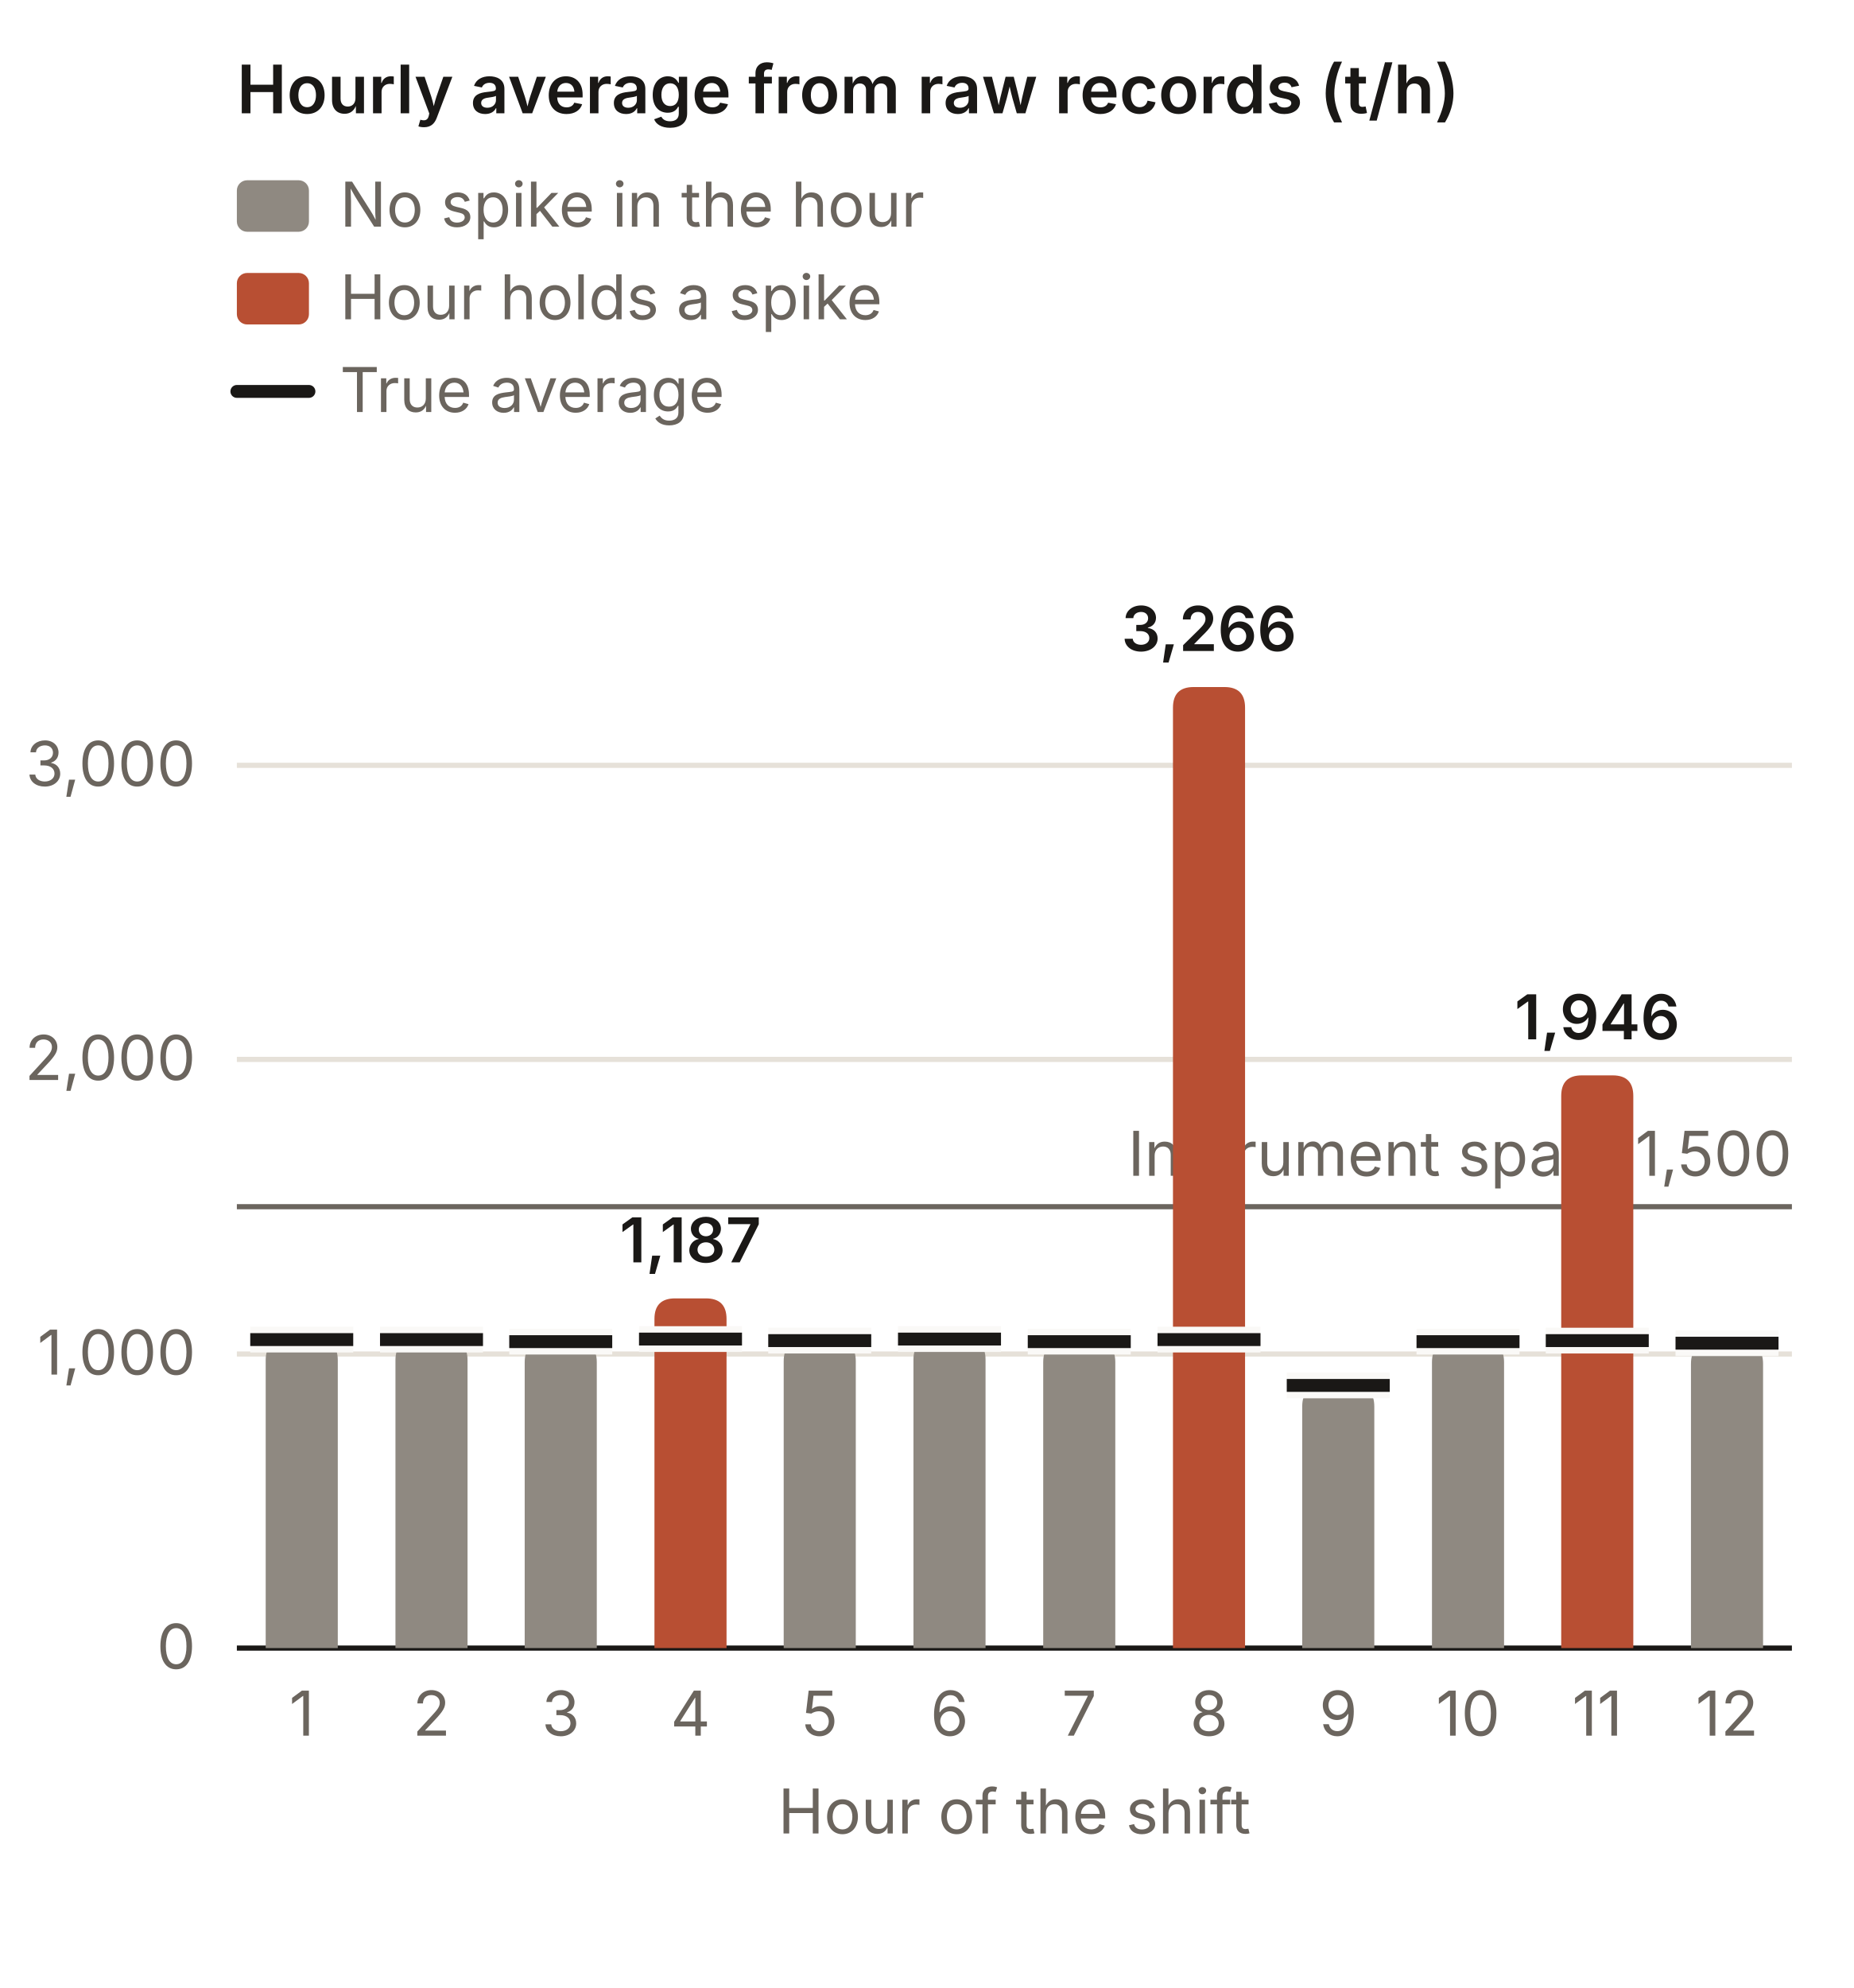
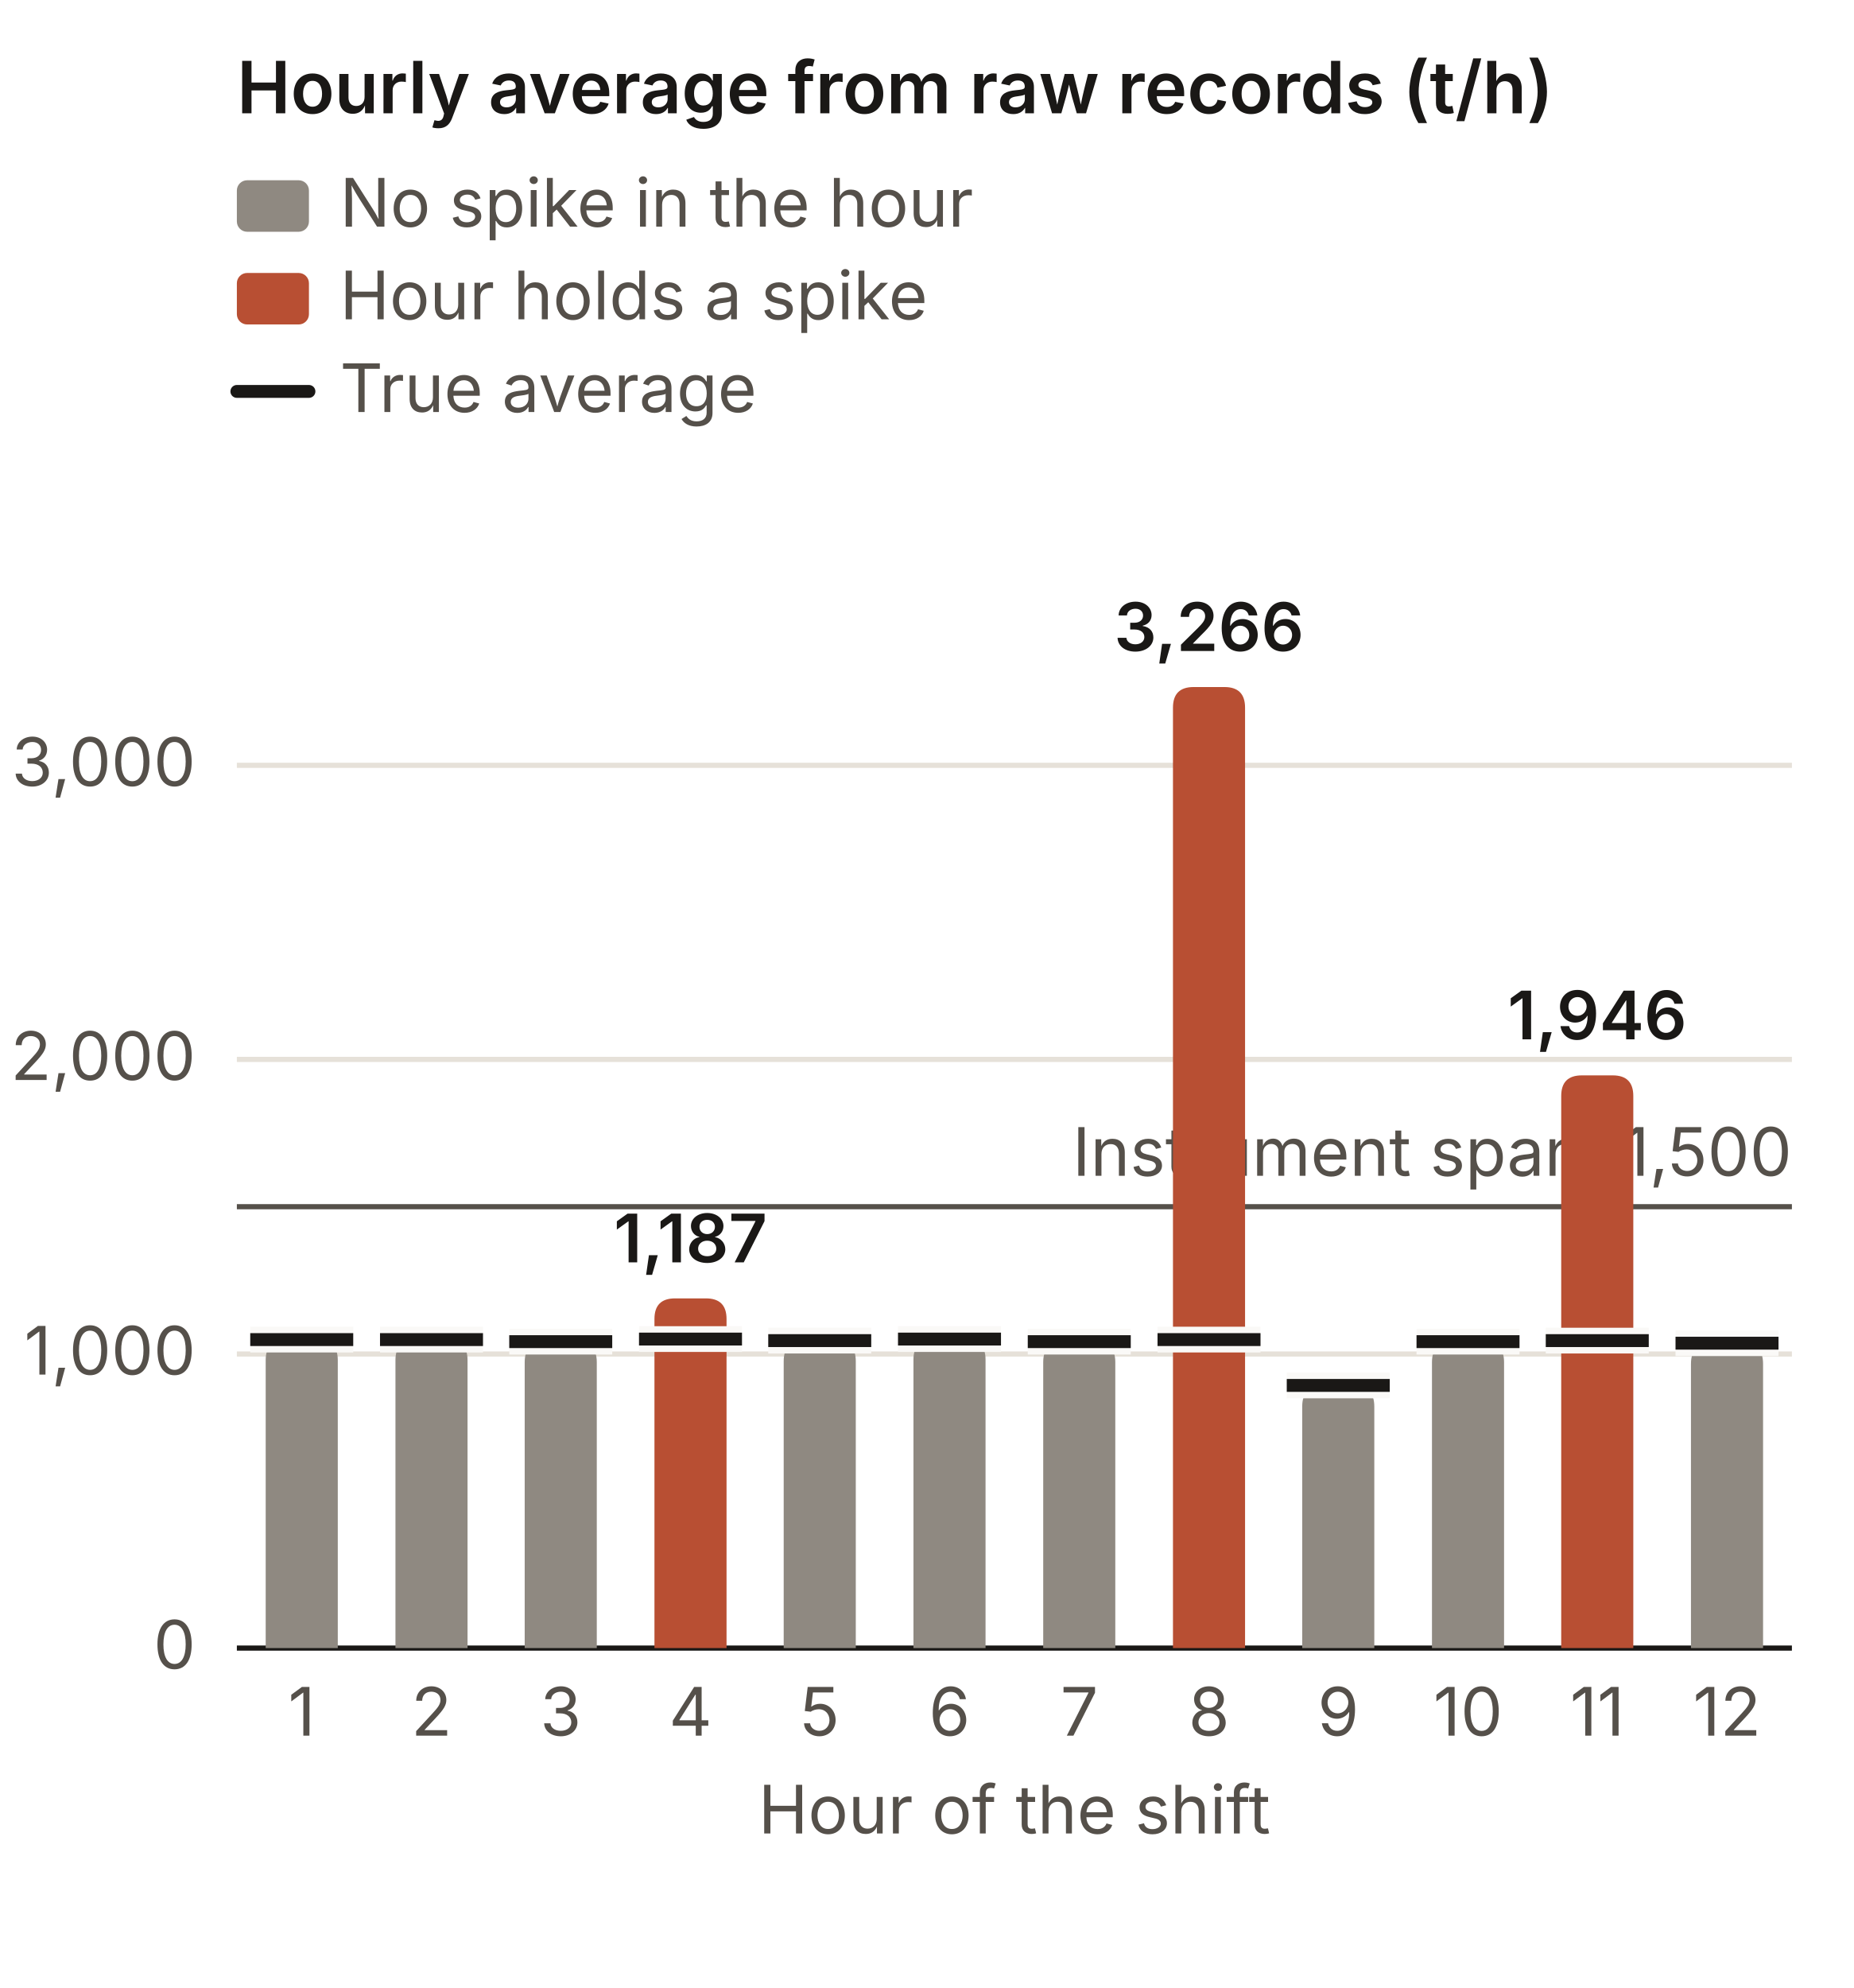
- <svg xmlns="http://www.w3.org/2000/svg" viewBox="0 0 360 386" width="360" height="386" role="img" font-family="'Plus Jakarta Sans', system-ui, -apple-system, 'Segoe UI', sans-serif" font-size="12" fill="#1A1816">
-   <text x="46.0" y="22.0" text-anchor="start" fill="#1A1816" font-size="13" font-weight="600">Hourly average from raw records (t/h)</text>
+ <svg xmlns="http://www.w3.org/2000/svg" viewBox="0 0 360 386" width="360" height="386" role="img" font-family="'Plus Jakarta Sans', system-ui, -apple-system, 'Segoe UI', sans-serif" font-size="13" fill="#1A1816">
+   <text x="46.0" y="22.0" text-anchor="start" fill="#1A1816" font-size="14" font-weight="600">Hourly average from raw records (t/h)</text>
  <rect x="46" y="35" width="14" height="10" rx="2" fill="#8F8981" />
-   <text x="66.0" y="44.0" text-anchor="start" fill="#6B655E" font-size="12" font-weight="400">No spike in the hour</text>
+   <text x="66.0" y="44.0" text-anchor="start" fill="#55504A" font-size="13" font-weight="400">No spike in the hour</text>
  <rect x="46" y="53" width="14" height="10" rx="2" fill="#B84F33" />
-   <text x="66.0" y="62.0" text-anchor="start" fill="#6B655E" font-size="12" font-weight="400">Hour holds a spike</text>
+   <text x="66.0" y="62.0" text-anchor="start" fill="#55504A" font-size="13" font-weight="400">Hour holds a spike</text>
  <line x1="46.0" y1="76.0" x2="60.0" y2="76.0" stroke="#1A1816" stroke-width="2.5" stroke-linecap="round" />
-   <text x="66.0" y="80.0" text-anchor="start" fill="#6B655E" font-size="12" font-weight="400">True average</text>
-   <clipPath id="c2544-1">
+   <text x="66.0" y="80.0" text-anchor="start" fill="#55504A" font-size="13" font-weight="400">True average</text>
+   <clipPath id="c4960-1">
    <rect x="46" y="119" width="302" height="202" />
  </clipPath>
  <line x1="46.0" y1="320.0" x2="348.0" y2="320.0" stroke="#1A1816" stroke-width="1" stroke-linecap="butt" />
-   <text x="38.0" y="324.0" text-anchor="end" fill="#6B655E" font-size="12" font-weight="400">0</text>
+   <text x="38.0" y="324.0" text-anchor="end" fill="#55504A" font-size="13" font-weight="400">0</text>
  <line x1="46.0" y1="262.9" x2="348.0" y2="262.9" stroke="#E6E1D9" stroke-width="1" stroke-linecap="butt" />
-   <text x="38.0" y="266.9" text-anchor="end" fill="#6B655E" font-size="12" font-weight="400">1,000</text>
+   <text x="38.0" y="266.9" text-anchor="end" fill="#55504A" font-size="13" font-weight="400">1,000</text>
  <line x1="46.0" y1="205.7" x2="348.0" y2="205.7" stroke="#E6E1D9" stroke-width="1" stroke-linecap="butt" />
-   <text x="38.0" y="209.7" text-anchor="end" fill="#6B655E" font-size="12" font-weight="400">2,000</text>
+   <text x="38.0" y="209.7" text-anchor="end" fill="#55504A" font-size="13" font-weight="400">2,000</text>
  <line x1="46.0" y1="148.6" x2="348.0" y2="148.6" stroke="#E6E1D9" stroke-width="1" stroke-linecap="butt" />
-   <text x="38.0" y="152.6" text-anchor="end" fill="#6B655E" font-size="12" font-weight="400">3,000</text>
-   <line x1="46.0" y1="234.3" x2="348.0" y2="234.3" stroke="#6B655E" stroke-width="1" stroke-linecap="butt" />
-   <text x="348.0" y="228.3" text-anchor="end" fill="#6B655E" font-size="12" font-weight="400">Instrument span, 1,500</text>
+   <text x="38.0" y="152.6" text-anchor="end" fill="#55504A" font-size="13" font-weight="400">3,000</text>
+   <line x1="46.0" y1="234.3" x2="348.0" y2="234.3" stroke="#55504A" stroke-width="1" stroke-linecap="butt" />
+   <text x="348.0" y="228.3" text-anchor="end" fill="#55504A" font-size="13" font-weight="400">Instrument span, 1,500</text>
  <path d="M51.6,320.0 V264.1 q0,-4 4,-4 h6 q4,0 4,4 V320.0 Z" fill="#8F8981" />
  <line x1="48.6" y1="260.1" x2="68.6" y2="260.1" stroke="#FAF9F7" stroke-width="5" stroke-linecap="butt" />
  <line x1="48.6" y1="260.1" x2="68.6" y2="260.1" stroke="#1A1816" stroke-width="2.5" stroke-linecap="butt" />
-   <text x="58.6" y="337.0" text-anchor="middle" fill="#6B655E" font-size="12" font-weight="400">1</text>
+   <text x="58.6" y="337.0" text-anchor="middle" fill="#55504A" font-size="13" font-weight="400">1</text>
  <path d="M76.8,320.0 V264.1 q0,-4 4,-4 h6 q4,0 4,4 V320.0 Z" fill="#8F8981" />
  <line x1="73.8" y1="260.1" x2="93.8" y2="260.1" stroke="#FAF9F7" stroke-width="5" stroke-linecap="butt" />
  <line x1="73.8" y1="260.1" x2="93.8" y2="260.1" stroke="#1A1816" stroke-width="2.5" stroke-linecap="butt" />
-   <text x="83.8" y="337.0" text-anchor="middle" fill="#6B655E" font-size="12" font-weight="400">2</text>
+   <text x="83.8" y="337.0" text-anchor="middle" fill="#55504A" font-size="13" font-weight="400">2</text>
  <path d="M101.9,320.0 V264.5 q0,-4 4,-4 h6 q4,0 4,4 V320.0 Z" fill="#8F8981" />
  <line x1="98.9" y1="260.5" x2="118.9" y2="260.5" stroke="#FAF9F7" stroke-width="5" stroke-linecap="butt" />
  <line x1="98.9" y1="260.5" x2="118.9" y2="260.5" stroke="#1A1816" stroke-width="2.5" stroke-linecap="butt" />
-   <text x="108.9" y="337.0" text-anchor="middle" fill="#6B655E" font-size="12" font-weight="400">3</text>
+   <text x="108.9" y="337.0" text-anchor="middle" fill="#55504A" font-size="13" font-weight="400">3</text>
  <path d="M127.1,320.0 V256.1 q0,-4 4,-4 h6 q4,0 4,4 V320.0 Z" fill="#B84F33" />
  <line x1="124.1" y1="260.0" x2="144.1" y2="260.0" stroke="#FAF9F7" stroke-width="5" stroke-linecap="butt" />
  <line x1="124.1" y1="260.0" x2="144.1" y2="260.0" stroke="#1A1816" stroke-width="2.5" stroke-linecap="butt" />
-   <text x="134.1" y="245.1" text-anchor="middle" fill="#1A1816" font-size="12" font-weight="600">1,187</text>
-   <text x="134.1" y="337.0" text-anchor="middle" fill="#6B655E" font-size="12" font-weight="400">4</text>
+   <text x="134.1" y="245.1" text-anchor="middle" fill="#1A1816" font-size="13" font-weight="600">1,187</text>
+   <text x="134.1" y="337.0" text-anchor="middle" fill="#55504A" font-size="13" font-weight="400">4</text>
  <path d="M152.2,320.0 V264.3 q0,-4 4,-4 h6 q4,0 4,4 V320.0 Z" fill="#8F8981" />
  <line x1="149.2" y1="260.3" x2="169.2" y2="260.3" stroke="#FAF9F7" stroke-width="5" stroke-linecap="butt" />
  <line x1="149.2" y1="260.3" x2="169.2" y2="260.3" stroke="#1A1816" stroke-width="2.5" stroke-linecap="butt" />
-   <text x="159.2" y="337.0" text-anchor="middle" fill="#6B655E" font-size="12" font-weight="400">5</text>
+   <text x="159.2" y="337.0" text-anchor="middle" fill="#55504A" font-size="13" font-weight="400">5</text>
  <path d="M177.4,320.0 V264.0 q0,-4 4,-4 h6 q4,0 4,4 V320.0 Z" fill="#8F8981" />
  <line x1="174.4" y1="260.0" x2="194.4" y2="260.0" stroke="#FAF9F7" stroke-width="5" stroke-linecap="butt" />
  <line x1="174.4" y1="260.0" x2="194.4" y2="260.0" stroke="#1A1816" stroke-width="2.5" stroke-linecap="butt" />
-   <text x="184.4" y="337.0" text-anchor="middle" fill="#6B655E" font-size="12" font-weight="400">6</text>
+   <text x="184.4" y="337.0" text-anchor="middle" fill="#55504A" font-size="13" font-weight="400">6</text>
  <path d="M202.6,320.0 V264.5 q0,-4 4,-4 h6 q4,0 4,4 V320.0 Z" fill="#8F8981" />
  <line x1="199.6" y1="260.5" x2="219.6" y2="260.5" stroke="#FAF9F7" stroke-width="5" stroke-linecap="butt" />
  <line x1="199.6" y1="260.5" x2="219.6" y2="260.5" stroke="#1A1816" stroke-width="2.5" stroke-linecap="butt" />
-   <text x="209.6" y="337.0" text-anchor="middle" fill="#6B655E" font-size="12" font-weight="400">7</text>
+   <text x="209.6" y="337.0" text-anchor="middle" fill="#55504A" font-size="13" font-weight="400">7</text>
  <path d="M227.8,320.0 V137.4 q0,-4 4,-4 h6 q4,0 4,4 V320.0 Z" fill="#B84F33" />
  <line x1="224.8" y1="260.1" x2="244.8" y2="260.1" stroke="#FAF9F7" stroke-width="5" stroke-linecap="butt" />
  <line x1="224.8" y1="260.1" x2="244.8" y2="260.1" stroke="#1A1816" stroke-width="2.5" stroke-linecap="butt" />
-   <text x="234.8" y="126.4" text-anchor="middle" fill="#1A1816" font-size="12" font-weight="600">3,266</text>
-   <text x="234.8" y="337.0" text-anchor="middle" fill="#6B655E" font-size="12" font-weight="400">8</text>
+   <text x="234.8" y="126.4" text-anchor="middle" fill="#1A1816" font-size="13" font-weight="600">3,266</text>
+   <text x="234.8" y="337.0" text-anchor="middle" fill="#55504A" font-size="13" font-weight="400">8</text>
  <path d="M252.9,320.0 V273.1 q0,-4 4,-4 h6 q4,0 4,4 V320.0 Z" fill="#8F8981" />
  <line x1="249.9" y1="269.0" x2="269.9" y2="269.0" stroke="#FAF9F7" stroke-width="5" stroke-linecap="butt" />
  <line x1="249.9" y1="269.0" x2="269.9" y2="269.0" stroke="#1A1816" stroke-width="2.5" stroke-linecap="butt" />
-   <text x="259.9" y="337.0" text-anchor="middle" fill="#6B655E" font-size="12" font-weight="400">9</text>
+   <text x="259.9" y="337.0" text-anchor="middle" fill="#55504A" font-size="13" font-weight="400">9</text>
  <path d="M278.1,320.0 V264.5 q0,-4 4,-4 h6 q4,0 4,4 V320.0 Z" fill="#8F8981" />
  <line x1="275.1" y1="260.5" x2="295.1" y2="260.5" stroke="#FAF9F7" stroke-width="5" stroke-linecap="butt" />
  <line x1="275.1" y1="260.5" x2="295.1" y2="260.5" stroke="#1A1816" stroke-width="2.5" stroke-linecap="butt" />
-   <text x="285.1" y="337.0" text-anchor="middle" fill="#6B655E" font-size="12" font-weight="400">10</text>
+   <text x="285.1" y="337.0" text-anchor="middle" fill="#55504A" font-size="13" font-weight="400">10</text>
  <path d="M303.2,320.0 V212.8 q0,-4 4,-4 h6 q4,0 4,4 V320.0 Z" fill="#B84F33" />
  <line x1="300.2" y1="260.3" x2="320.2" y2="260.3" stroke="#FAF9F7" stroke-width="5" stroke-linecap="butt" />
  <line x1="300.2" y1="260.3" x2="320.2" y2="260.3" stroke="#1A1816" stroke-width="2.5" stroke-linecap="butt" />
-   <text x="310.2" y="201.8" text-anchor="middle" fill="#1A1816" font-size="12" font-weight="600">1,946</text>
-   <text x="310.2" y="337.0" text-anchor="middle" fill="#6B655E" font-size="12" font-weight="400">11</text>
+   <text x="310.2" y="201.8" text-anchor="middle" fill="#1A1816" font-size="13" font-weight="600">1,946</text>
+   <text x="310.2" y="337.0" text-anchor="middle" fill="#55504A" font-size="13" font-weight="400">11</text>
  <path d="M328.4,320.0 V264.8 q0,-4 4,-4 h6 q4,0 4,4 V320.0 Z" fill="#8F8981" />
  <line x1="325.4" y1="260.8" x2="345.4" y2="260.8" stroke="#FAF9F7" stroke-width="5" stroke-linecap="butt" />
  <line x1="325.4" y1="260.8" x2="345.4" y2="260.8" stroke="#1A1816" stroke-width="2.5" stroke-linecap="butt" />
-   <text x="335.4" y="337.0" text-anchor="middle" fill="#6B655E" font-size="12" font-weight="400">12</text>
-   <text x="197.0" y="356.0" text-anchor="middle" fill="#6B655E" font-size="12" font-weight="400">Hour of the shift</text>
+   <text x="335.4" y="337.0" text-anchor="middle" fill="#55504A" font-size="13" font-weight="400">12</text>
+   <text x="197.0" y="356.0" text-anchor="middle" fill="#55504A" font-size="13" font-weight="400">Hour of the shift</text>
</svg>
